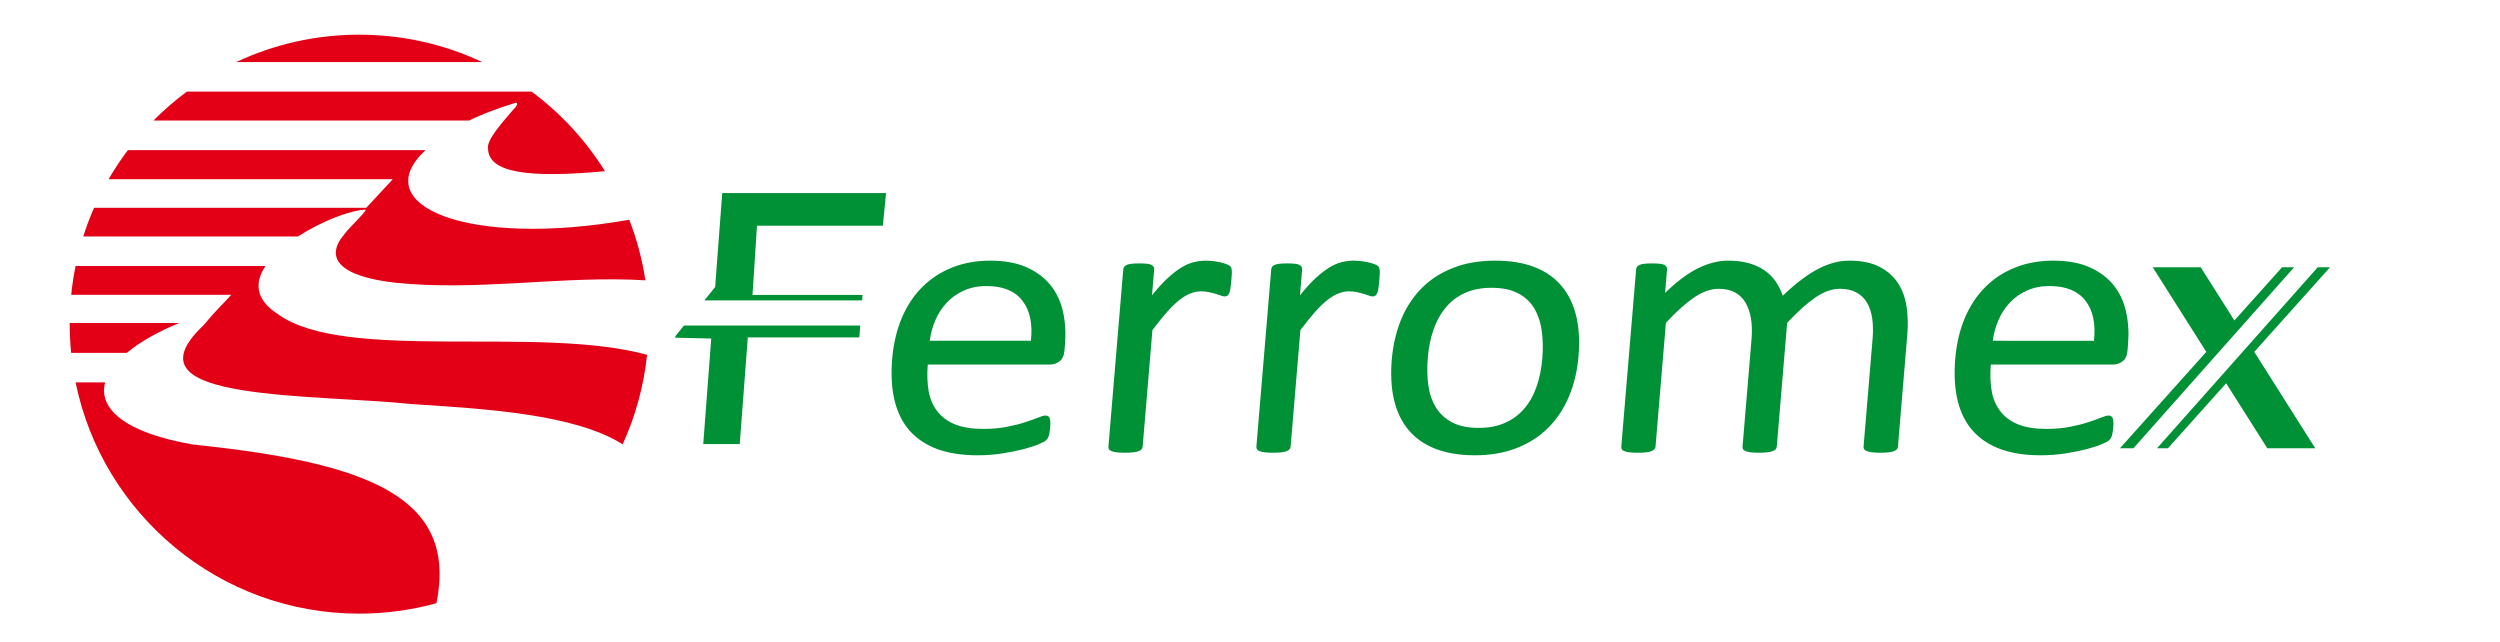
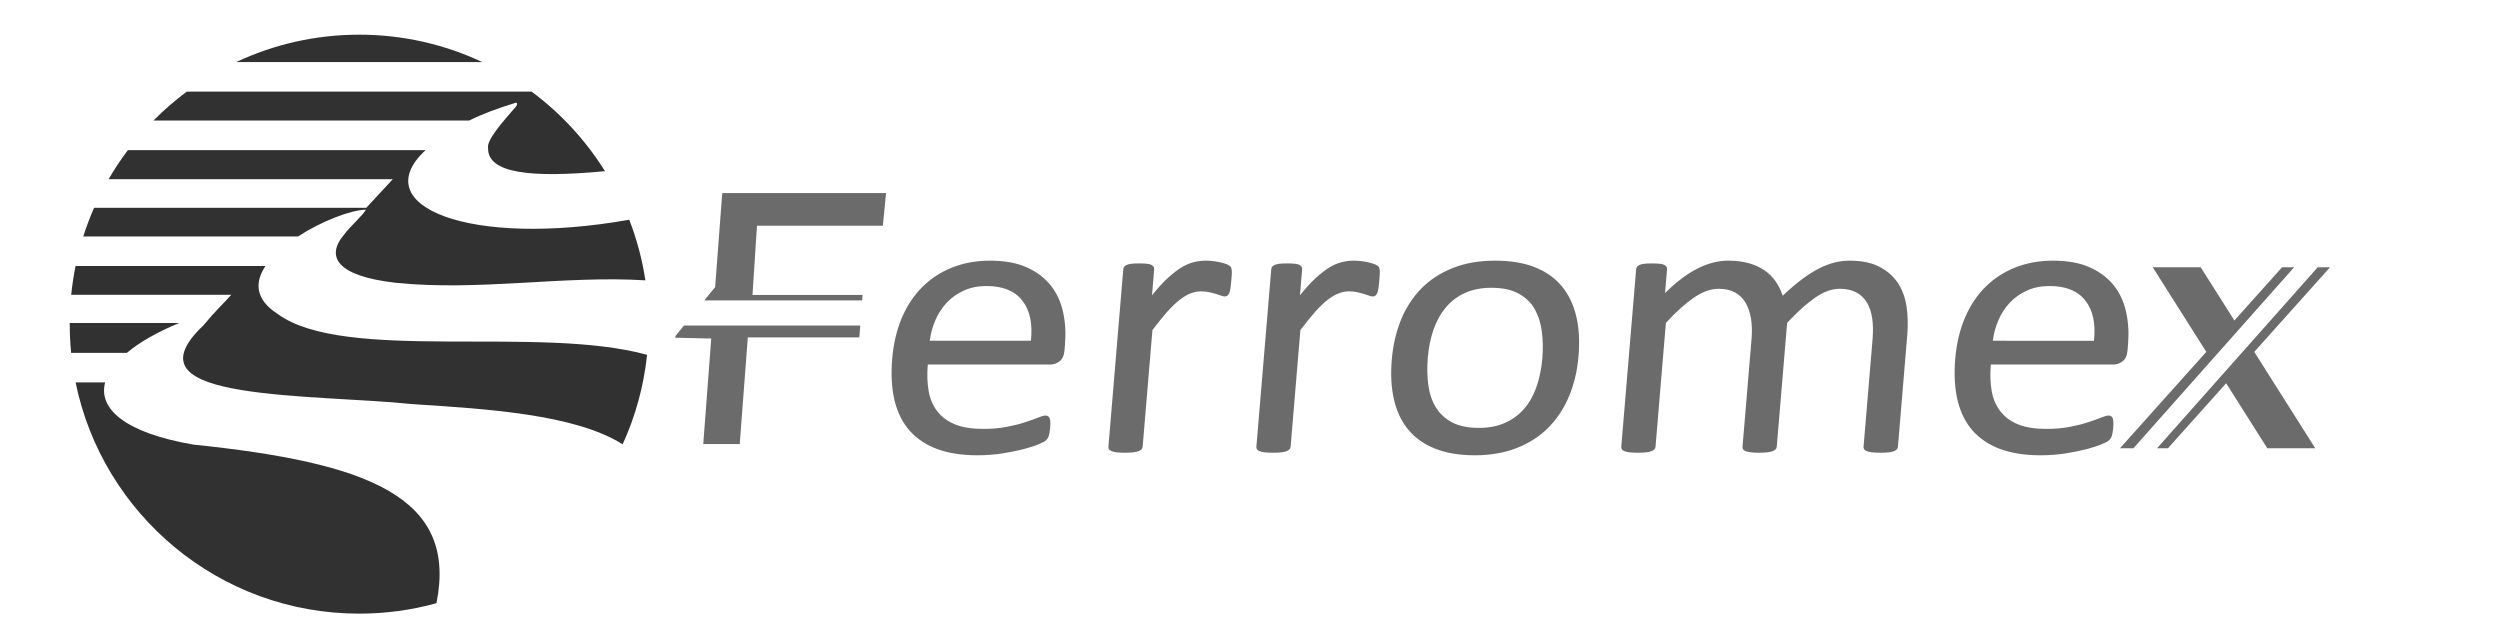
<svg xmlns="http://www.w3.org/2000/svg" version="1.1" id="svg7" x="0px" y="0px" width="612px" height="157px" viewBox="0 36.5 612 157" enable-background="new 0 36.5 612 157" xml:space="preserve">
-   <g id="Layer1000">
+   <defs id="defs7">
+     <filter style="color-interpolation-filters:sRGB;" id="filter11" x="0" y="0" width="1" height="1">
+       <feColorMatrix values="0.21 0.72 0.072 0 0 0.21 0.72 0.072 0 0 0.21 0.72 0.072 0 0 0 0 0 1 0 " id="feColorMatrix9" />
+     </filter>
+   </defs>
+   <g id="Layer1000" style="filter:url(#filter11)">
    <path id="path2" fill="#009035" d="M260.587,122.273c-0.105,1.249-0.509,2.154-1.211,2.68c-0.702,0.526-1.469,0.789-2.318,0.789   h-29.939c-0.202,2.417-0.123,4.571,0.217,6.511c0.341,1.924,1.052,3.568,2.131,4.949c1.062,1.381,2.513,2.45,4.339,3.19   c1.843,0.74,4.115,1.102,6.868,1.102c2.164,0,4.1-0.165,5.826-0.51c1.707-0.329,3.21-0.707,4.476-1.134   c1.263-0.411,2.317-0.789,3.141-1.118c0.825-0.345,1.428-0.51,1.844-0.51c0.225,0,0.446,0.049,0.61,0.164   c0.181,0.115,0.305,0.28,0.39,0.51c0.085,0.23,0.145,0.543,0.164,0.937c0.002,0.394-0.005,0.888-0.053,1.463   c-0.036,0.428-0.083,0.789-0.143,1.085c-0.061,0.312-0.117,0.575-0.19,0.822c-0.072,0.247-0.177,0.46-0.315,0.658   c-0.136,0.181-0.309,0.378-0.495,0.543c-0.205,0.181-0.784,0.477-1.735,0.871c-0.934,0.395-2.162,0.789-3.649,1.184   c-1.487,0.378-3.195,0.724-5.126,1.036c-1.929,0.296-3.986,0.46-6.151,0.46c-3.758,0-7.005-0.51-9.745-1.496   c-2.738-1.003-4.987-2.482-6.762-4.439c-1.758-1.956-3.007-4.406-3.747-7.366c-0.721-2.959-0.936-6.395-0.608-10.308   c0.311-3.716,1.112-7.07,2.365-10.045c1.27-2.959,2.936-5.491,5.032-7.563c2.078-2.072,4.513-3.65,7.325-4.768   c2.794-1.102,5.871-1.661,9.213-1.661c3.584,0,6.586,0.543,9.022,1.644c2.42,1.085,4.374,2.565,5.847,4.406   c1.473,1.841,2.469,4.012,3.023,6.494c0.552,2.499,0.712,5.146,0.475,7.974L260.587,122.273z M570.392,101.93h-3.015   l-39.339,44.311h2.669l14.257-15.918l10.073,15.918h11.743l-14.935-23.601L570.392,101.93z M561.597,101.93h-2.948l-11.667,13.027   l-8.244-13.027h-11.743l13.105,20.71l-21.138,23.601h3.294L561.597,101.93z M172.155,145.206l1.955-25.836l-8.905-0.201l0.284-0.58   l1.949-2.404h43.15l-0.22,2.91h-27.305l-1.976,26.112L172.155,145.206z M175.056,106.74l0.011-0.008l1.739-22.977h40.104   l-0.787,8.004h-30.811l-1.1,16.934h26.943l-0.102,1.345H172.42l2.673-3.299L175.056,106.74z M520.822,122.273   c-0.105,1.249-0.509,2.154-1.211,2.68c-0.702,0.526-1.469,0.789-2.318,0.789h-29.939c-0.202,2.417-0.123,4.571,0.217,6.511   c0.341,1.924,1.052,3.568,2.131,4.949c1.062,1.381,2.513,2.45,4.339,3.19c1.843,0.74,4.115,1.102,6.868,1.102   c2.164,0,4.1-0.165,5.826-0.51c1.707-0.329,3.211-0.707,4.476-1.134c1.263-0.411,2.317-0.789,3.141-1.118   c0.825-0.345,1.428-0.51,1.844-0.51c0.225,0,0.446,0.049,0.61,0.164c0.181,0.115,0.305,0.28,0.39,0.51   c0.084,0.23,0.145,0.543,0.164,0.937c0.002,0.394-0.005,0.888-0.053,1.463c-0.036,0.428-0.083,0.789-0.143,1.085   c-0.061,0.312-0.117,0.575-0.19,0.822c-0.072,0.247-0.177,0.46-0.315,0.658c-0.136,0.181-0.308,0.378-0.495,0.543   c-0.206,0.181-0.784,0.477-1.735,0.871c-0.934,0.395-2.162,0.789-3.649,1.184c-1.487,0.378-3.195,0.724-5.126,1.036   c-1.929,0.296-3.986,0.46-6.151,0.46c-3.758,0-7.004-0.51-9.745-1.496c-2.738-1.003-4.987-2.482-6.762-4.439   c-1.758-1.956-3.007-4.406-3.747-7.366c-0.721-2.959-0.936-6.395-0.608-10.308c0.311-3.716,1.112-7.07,2.365-10.045   c1.27-2.959,2.936-5.491,5.032-7.563c2.078-2.072,4.513-3.65,7.325-4.768c2.794-1.102,5.871-1.661,9.213-1.661   c3.584,0,6.586,0.543,9.022,1.644c2.42,1.085,4.374,2.565,5.847,4.406c1.473,1.841,2.469,4.012,3.023,6.494   c0.552,2.499,0.712,5.146,0.475,7.974L520.822,122.273z M512.603,119.921c0.453-4.176-0.241-7.464-2.103-9.832   c-1.844-2.384-4.775-3.568-8.792-3.568c-2.078,0-3.91,0.378-5.531,1.118c-1.619,0.723-3,1.71-4.141,2.926   c-1.158,1.217-2.092,2.647-2.798,4.258c-0.708,1.628-1.178,3.321-1.397,5.096L512.603,119.921z M464.616,145.832   c-0.021,0.247-0.109,0.477-0.244,0.641c-0.154,0.181-0.391,0.329-0.697,0.46c-0.323,0.132-0.746,0.23-1.306,0.296   c-0.542,0.066-1.22,0.099-2.034,0.099c-0.849,0-1.539-0.033-2.07-0.099c-0.531-0.066-0.956-0.164-1.274-0.296   c-0.301-0.132-0.513-0.28-0.637-0.46c-0.125-0.164-0.175-0.394-0.154-0.641l2.207-26.355c0.153-1.825,0.12-3.502-0.084-4.998   c-0.22-1.512-0.647-2.811-1.299-3.913c-0.654-1.085-1.536-1.924-2.631-2.499c-1.095-0.576-2.438-0.871-3.979-0.871   c-1.94,0-3.938,0.707-5.996,2.121c-2.058,1.414-4.378,3.485-6.927,6.215l-2.538,30.301c-0.021,0.247-0.109,0.477-0.261,0.641   c-0.154,0.181-0.391,0.329-0.731,0.46c-0.323,0.132-0.764,0.23-1.306,0.296c-0.56,0.066-1.238,0.099-2.052,0.099   c-0.779,0-1.434-0.033-1.983-0.099c-0.566-0.066-0.991-0.164-1.309-0.296c-0.301-0.132-0.513-0.28-0.62-0.46   c-0.09-0.164-0.14-0.394-0.119-0.641l2.207-26.355c0.153-1.825,0.102-3.502-0.136-4.998c-0.254-1.512-0.699-2.811-1.352-3.913   c-0.654-1.085-1.518-1.924-2.596-2.499c-1.095-0.576-2.403-0.871-3.962-0.871c-1.939,0-3.938,0.707-6.013,2.121   c-2.075,1.414-4.396,3.485-6.91,6.215l-2.538,30.301c-0.021,0.247-0.109,0.477-0.262,0.641c-0.154,0.181-0.391,0.329-0.697,0.46   c-0.323,0.132-0.746,0.23-1.289,0.296c-0.559,0.066-1.255,0.099-2.103,0.099c-0.796,0-1.469-0.033-2.018-0.099   c-0.531-0.066-0.956-0.164-1.257-0.296c-0.318-0.132-0.53-0.28-0.619-0.46c-0.108-0.164-0.157-0.394-0.137-0.641l3.631-43.355   c0.022-0.263,0.092-0.477,0.211-0.658c0.118-0.165,0.34-0.329,0.646-0.477c0.324-0.148,0.712-0.23,1.201-0.279   c0.472-0.049,1.097-0.082,1.877-0.082c0.745,0,1.365,0.033,1.846,0.082c0.481,0.049,0.855,0.132,1.119,0.279   c0.247,0.148,0.442,0.312,0.549,0.477c0.089,0.181,0.141,0.395,0.118,0.658l-0.481,5.738c2.791-2.729,5.453-4.735,7.983-6.001   c2.53-1.266,5.026-1.907,7.484-1.907c1.905,0,3.584,0.214,5.056,0.625c1.471,0.427,2.738,1.003,3.835,1.759   c1.079,0.756,1.991,1.661,2.718,2.696c0.708,1.052,1.303,2.22,1.732,3.502c1.656-1.578,3.205-2.91,4.663-3.995   c1.46-1.102,2.868-1.989,4.189-2.663c1.321-0.674,2.59-1.151,3.828-1.463c1.221-0.313,2.445-0.46,3.657-0.46   c2.944,0,5.379,0.493,7.287,1.479c1.91,0.97,3.41,2.285,4.521,3.913c1.092,1.644,1.814,3.568,2.15,5.755   c0.335,2.203,0.401,4.521,0.195,6.971L464.616,145.832z M386.423,123.67c-0.296,3.535-1.053,6.79-2.288,9.75   c-1.219,2.976-2.905,5.54-5.025,7.694c-2.12,2.154-4.701,3.831-7.728,5.031c-3.027,1.2-6.472,1.809-10.316,1.809   c-3.758,0-6.985-0.543-9.684-1.595c-2.7-1.052-4.908-2.598-6.591-4.62c-1.683-2.022-2.862-4.488-3.537-7.382   c-0.677-2.877-0.852-6.165-0.546-9.815c0.296-3.535,1.053-6.79,2.254-9.749c1.219-2.976,2.888-5.54,5.008-7.694   c2.12-2.154,4.7-3.815,7.708-4.998c3.01-1.2,6.453-1.792,10.332-1.792c3.757,0,6.986,0.526,9.685,1.595   c2.699,1.052,4.908,2.598,6.591,4.62c1.701,2.022,2.88,4.488,3.574,7.365C386.549,116.781,386.727,120.037,386.423,123.67   L386.423,123.67z M377.565,124.196c0.195-2.335,0.139-4.554-0.136-6.642c-0.276-2.088-0.884-3.913-1.791-5.491   c-0.924-1.578-2.241-2.811-3.947-3.732c-1.724-0.921-3.919-1.381-6.586-1.381c-2.476,0-4.625,0.427-6.478,1.266   c-1.835,0.822-3.406,2.006-4.677,3.535c-1.288,1.529-2.288,3.337-3.017,5.425c-0.729,2.088-1.196,4.357-1.404,6.84   c-0.198,2.367-0.16,4.604,0.115,6.691c0.275,2.088,0.885,3.913,1.829,5.458c0.925,1.562,2.259,2.795,3.966,3.716   c1.724,0.921,3.92,1.365,6.587,1.365c2.442,0,4.588-0.411,6.442-1.25c1.871-0.838,3.44-2.006,4.71-3.518   c1.285-1.496,2.286-3.305,2.997-5.393C376.886,128.997,377.354,126.712,377.565,124.196L377.565,124.196z M337.641,105.322   c-0.06,0.707-0.126,1.299-0.201,1.776c-0.076,0.493-0.177,0.871-0.285,1.134c-0.128,0.28-0.283,0.477-0.434,0.625   c-0.168,0.148-0.381,0.214-0.658,0.214c-0.277,0-0.601-0.066-0.969-0.214c-0.385-0.148-0.808-0.279-1.28-0.427   c-0.49-0.148-1.016-0.279-1.611-0.411c-0.612-0.132-1.265-0.197-1.975-0.197c-0.848,0-1.676,0.164-2.517,0.493   c-0.84,0.313-1.75,0.839-2.695,1.578c-0.962,0.74-1.98,1.726-3.069,2.943c-1.072,1.217-2.288,2.713-3.613,4.472l-2.389,28.525   c-0.021,0.247-0.109,0.477-0.262,0.641c-0.154,0.181-0.391,0.329-0.697,0.46c-0.323,0.132-0.746,0.23-1.289,0.296   c-0.559,0.066-1.255,0.099-2.103,0.099c-0.796,0-1.469-0.033-2.018-0.099c-0.531-0.066-0.956-0.164-1.257-0.296   c-0.318-0.132-0.53-0.28-0.619-0.46c-0.108-0.164-0.157-0.394-0.137-0.641l3.631-43.355c0.022-0.263,0.092-0.477,0.211-0.658   c0.118-0.165,0.34-0.329,0.646-0.477c0.324-0.148,0.712-0.23,1.201-0.279c0.472-0.049,1.097-0.082,1.877-0.082   c0.745,0,1.365,0.033,1.846,0.082c0.481,0.049,0.855,0.132,1.119,0.279c0.247,0.148,0.441,0.312,0.549,0.477   c0.089,0.181,0.141,0.395,0.119,0.658l-0.529,6.313c1.393-1.743,2.689-3.157,3.87-4.242c1.199-1.085,2.311-1.956,3.35-2.581   c1.022-0.625,2.028-1.052,3.018-1.299c0.989-0.23,1.97-0.362,2.939-0.362c0.451,0,0.95,0.033,1.5,0.082   c0.55,0.049,1.132,0.132,1.727,0.263c0.595,0.131,1.138,0.263,1.609,0.427c0.488,0.164,0.821,0.329,0.999,0.477   c0.194,0.165,0.32,0.312,0.377,0.46c0.057,0.148,0.094,0.329,0.126,0.559c0.033,0.23,0.04,0.559,0.021,0.986   C337.752,103.99,337.703,104.582,337.641,105.322L337.641,105.322z M301.417,105.322c-0.06,0.707-0.126,1.299-0.201,1.776   c-0.076,0.493-0.177,0.871-0.285,1.134c-0.128,0.28-0.283,0.477-0.434,0.625c-0.168,0.148-0.381,0.214-0.658,0.214   c-0.277,0-0.601-0.066-0.969-0.214c-0.386-0.148-0.808-0.279-1.28-0.427c-0.49-0.148-1.016-0.279-1.611-0.411   c-0.612-0.132-1.265-0.197-1.975-0.197c-0.848,0-1.676,0.164-2.517,0.493c-0.84,0.313-1.75,0.839-2.695,1.578   c-0.962,0.74-1.98,1.726-3.069,2.943c-1.072,1.217-2.288,2.713-3.612,4.472l-2.389,28.525c-0.021,0.247-0.109,0.477-0.261,0.641   c-0.154,0.181-0.391,0.329-0.697,0.46c-0.323,0.132-0.746,0.23-1.289,0.296c-0.559,0.066-1.255,0.099-2.103,0.099   c-0.796,0-1.469-0.033-2.018-0.099c-0.531-0.066-0.956-0.164-1.257-0.296c-0.318-0.132-0.53-0.28-0.619-0.46   c-0.108-0.164-0.157-0.394-0.137-0.641l3.631-43.355c0.022-0.263,0.092-0.477,0.211-0.658c0.118-0.165,0.34-0.329,0.646-0.477   c0.324-0.148,0.712-0.23,1.201-0.279c0.472-0.049,1.097-0.082,1.877-0.082c0.745,0,1.365,0.033,1.846,0.082   c0.481,0.049,0.855,0.132,1.119,0.279c0.247,0.148,0.441,0.312,0.549,0.477c0.089,0.181,0.141,0.395,0.119,0.658l-0.529,6.313   c1.393-1.743,2.689-3.157,3.87-4.242c1.199-1.085,2.311-1.956,3.35-2.581c1.022-0.625,2.028-1.052,3.018-1.299   c0.988-0.23,1.969-0.362,2.939-0.362c0.451,0,0.95,0.033,1.5,0.082c0.55,0.049,1.132,0.132,1.727,0.263   c0.595,0.131,1.138,0.263,1.609,0.427c0.488,0.164,0.821,0.329,0.999,0.477c0.194,0.165,0.32,0.312,0.377,0.46   c0.057,0.148,0.094,0.329,0.126,0.559c0.033,0.23,0.04,0.559,0.021,0.986C301.528,103.99,301.478,104.582,301.417,105.322z    M252.368,119.921c0.454-4.176-0.24-7.464-2.103-9.832c-1.844-2.384-4.775-3.568-8.792-3.568c-2.078,0-3.911,0.378-5.531,1.118   c-1.619,0.723-3,1.71-4.141,2.926c-1.158,1.217-2.092,2.647-2.798,4.258c-0.708,1.628-1.178,3.321-1.397,5.096H252.368z" />
    <path id="path4" fill="#E30016" d="M17.415,122.877c-0.228-2.311-0.347-4.653-0.347-7.023l0.002-0.282h26.794   c-5.402,2.227-9.72,4.721-12.814,7.306H17.415z M87.934,44.988c10.767,0,20.971,2.407,30.111,6.705H57.823   C66.963,47.395,77.167,44.988,87.934,44.988z M130.138,58.927c7.138,5.301,13.244,11.912,17.964,19.478   c-18.521,1.751-28.716,0.437-28.622-5.634c-0.421-1.969,3.658-6.522,6.314-9.595c1.119-1.064,0.782-1.551,0.507-1.537   c-4.774,1.476-8.328,2.809-11.453,4.376H37.565c2.536-2.563,5.264-4.933,8.165-7.087L130.138,58.927z M154.045,90.29   c1.828,4.721,3.165,9.687,3.948,14.835c-19.938-1.235-40.812,2.704-61.124,0.597c-14.311-1.611-17.354-6.334-12.524-11.93   c1.225-1.715,4.95-5.033,5.198-5.972c-3.647,0.094-10.707,2.754-16.589,6.562h-52.57c0.761-2.396,1.645-4.736,2.647-7.013h66.635   l6.486-6.997H26.583c1.433-2.473,3.012-4.852,4.724-7.123h72.875C89.432,86.891,114.809,97.236,154.045,90.29z M158.405,123.355   c-0.815,7.745-2.879,15.117-5.985,21.914c-11.65-7.382-33.388-8.676-51.738-9.861c-11.193-1.208-29.023-1.368-41.522-3.417   c-12.558-2.059-19.735-6.035-9.36-15.838c3.01-3.655,4.584-4.993,6.816-7.481H17.43c0.241-2.389,0.6-4.743,1.072-7.056h46.487   c-2.649,3.952-2.589,8.162,3.005,11.76C84.339,125.308,131.839,116.05,158.405,123.355z M106.842,184.163   c-6.02,1.664-12.36,2.557-18.908,2.557c-34.248,0-62.829-24.308-69.43-56.608h7.236c-1.734,6.378,4.728,12.32,21.563,15.219   C90.074,149.761,112.116,158.075,106.842,184.163z" />
  </g>
</svg>
